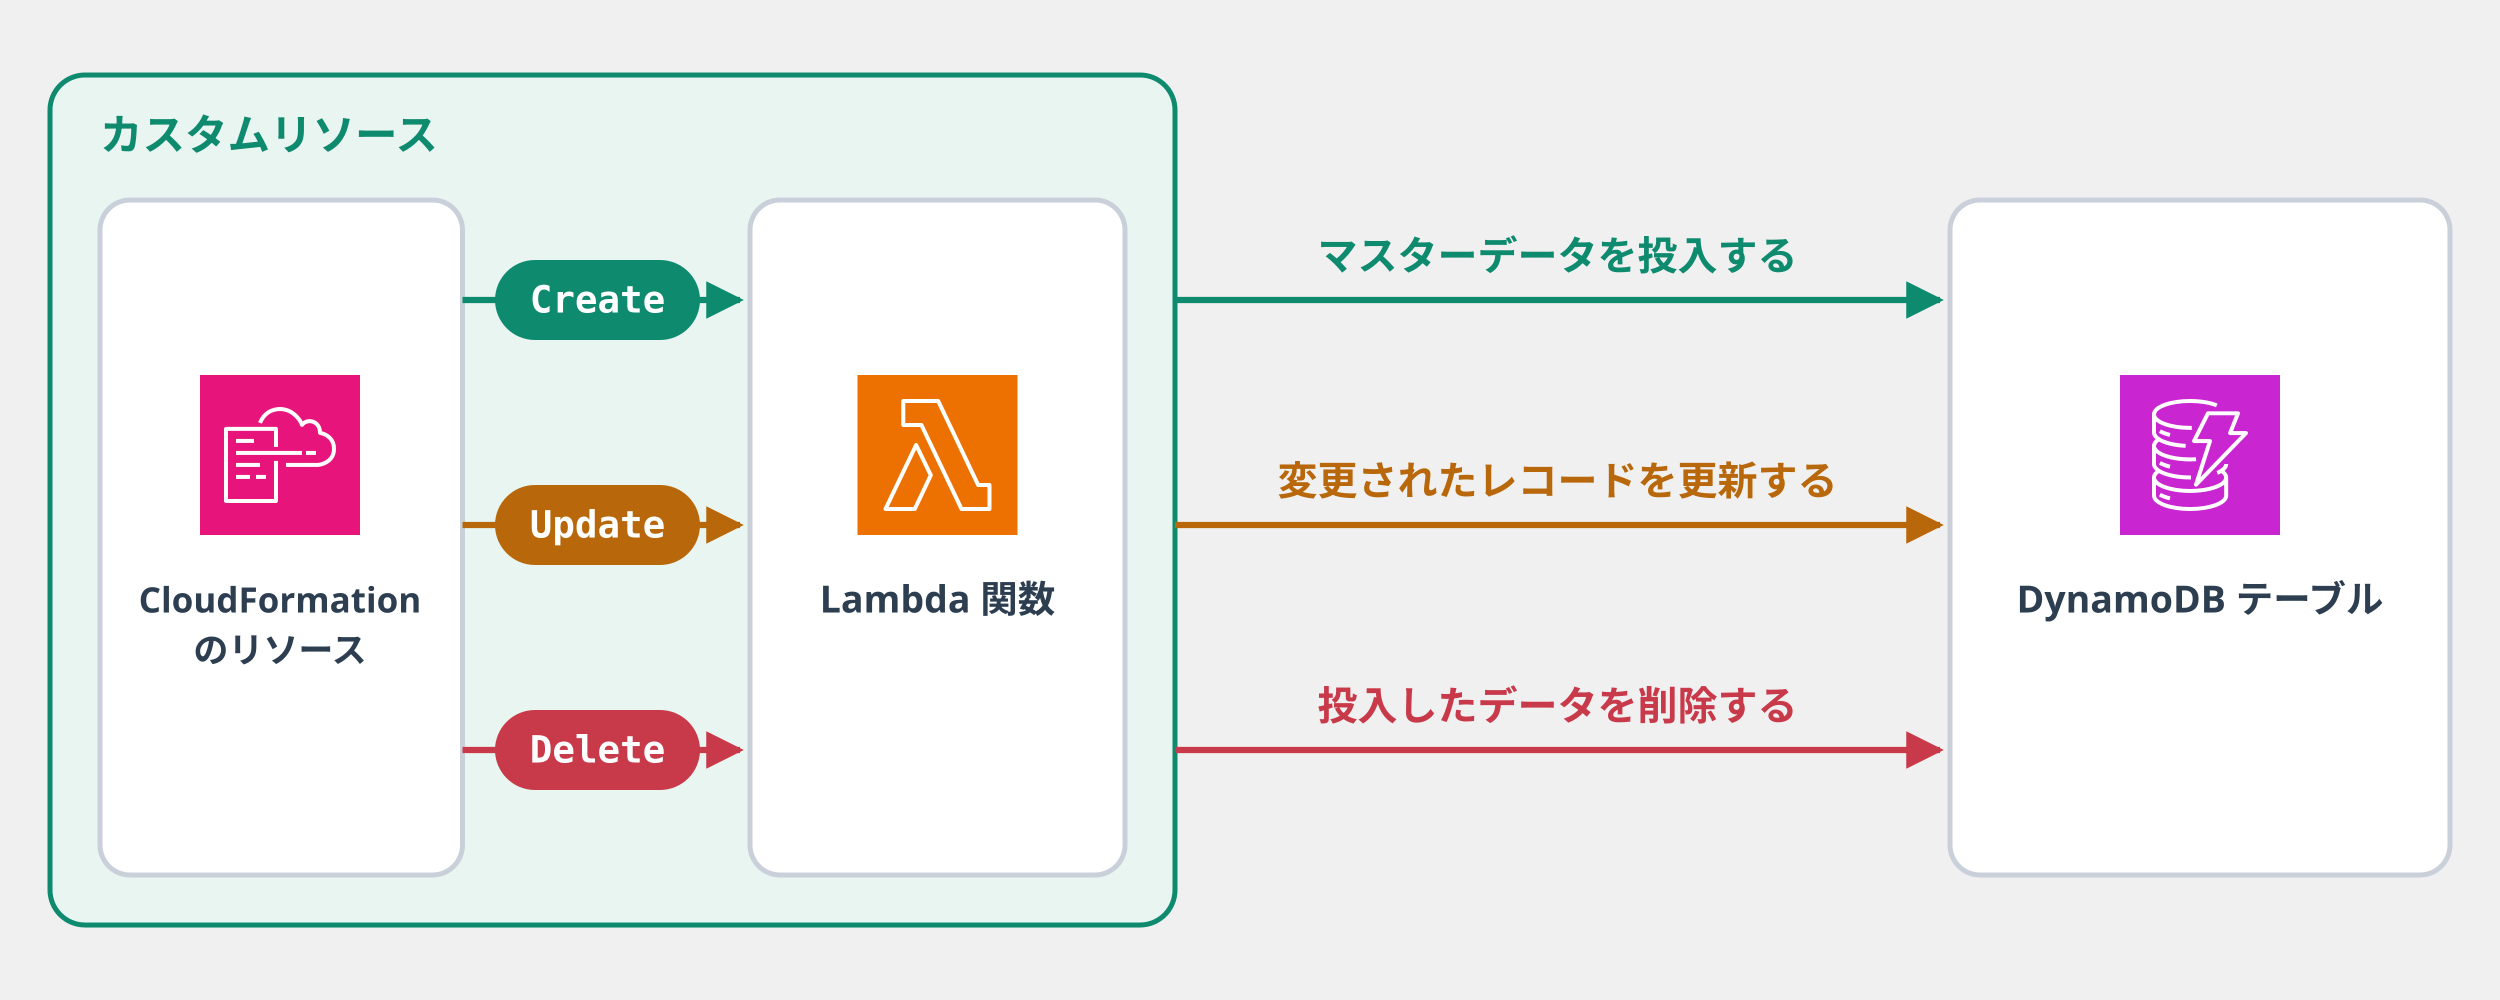
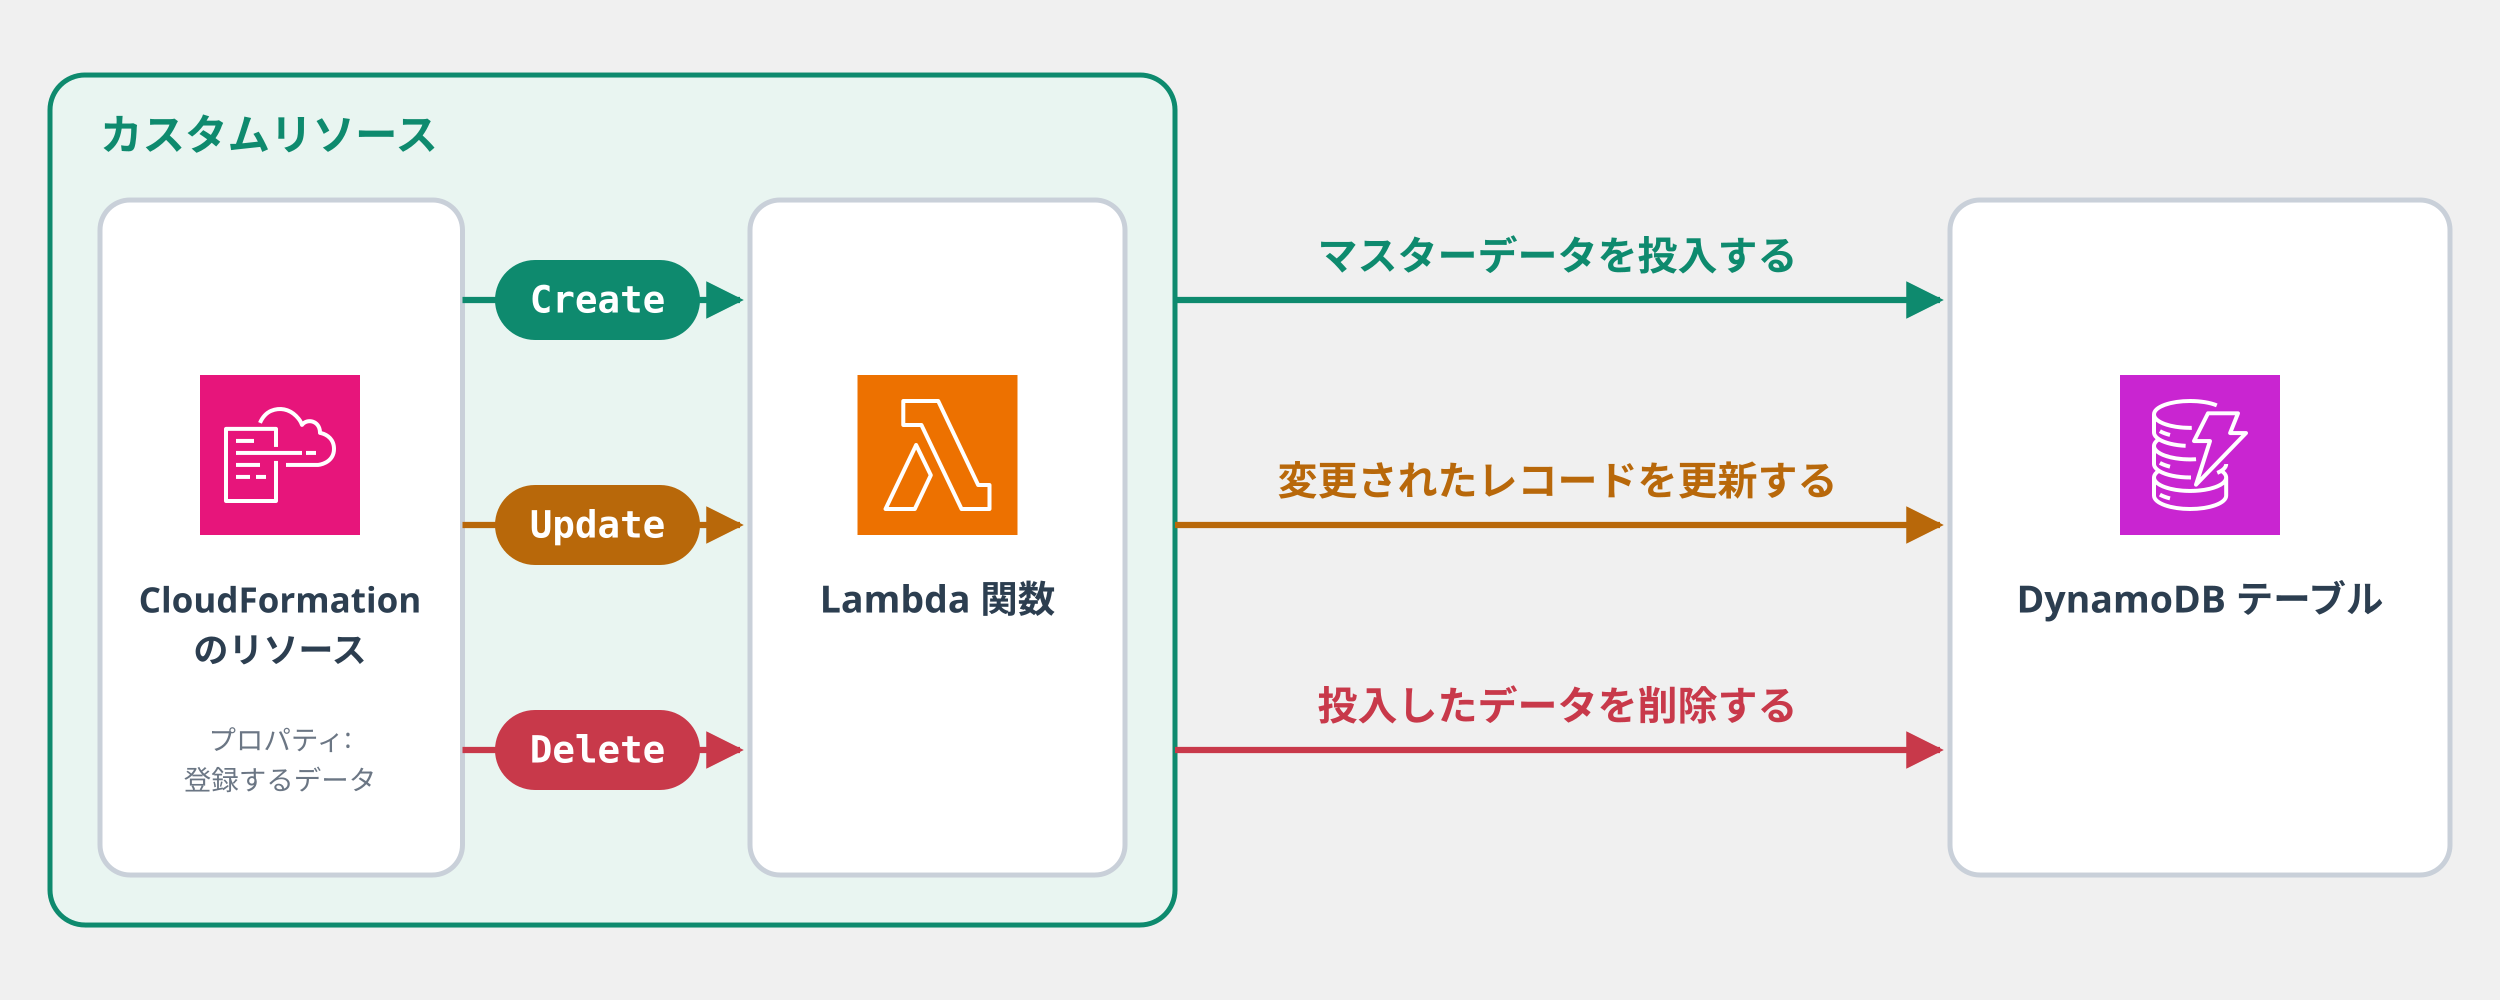
<svg xmlns="http://www.w3.org/2000/svg" viewBox="0 0 1000 400" width="100%" font-family="'Noto Sans JP', 'Hiragino Sans', sans-serif">
  <defs>
    <marker id="mCreate" viewBox="0 0 10 10" refX="9" refY="5" markerWidth="6" markerHeight="6" orient="auto">
      <path d="M0,0 L10,5 L0,10 z" fill="#0E8A6E" />
    </marker>
    <marker id="mUpdate" viewBox="0 0 10 10" refX="9" refY="5" markerWidth="6" markerHeight="6" orient="auto">
      <path d="M0,0 L10,5 L0,10 z" fill="#B8680A" />
    </marker>
    <marker id="mDelete" viewBox="0 0 10 10" refX="9" refY="5" markerWidth="6" markerHeight="6" orient="auto">
      <path d="M0,0 L10,5 L0,10 z" fill="#C8394A" />
    </marker>
  </defs>
  <rect x="20" y="30" width="450" height="340" rx="14" fill="#e9f5f1" stroke="#0E8A6E" stroke-width="2" />
  <text x="40" y="60" font-size="17" font-weight="700" fill="#0E8A6E">カスタムリソース</text>
  <rect x="40" y="80" width="145" height="270" rx="12" fill="#ffffff" stroke="#c9d0d9" stroke-width="2" />
  <svg x="80" y="150" width="64" height="64" viewBox="0 0 80 80">
    <g id="cf-Icon-Architecture/64/Arch_AWS-CloudFormation_64" stroke="none" stroke-width="1" fill="none" fill-rule="evenodd">
      <g id="cf-Icon-Architecture-BG/64/Management-Governance" fill="#E7157B">
        <rect id="cf-Rectangle" x="0" y="0" width="80" height="80" />
      </g>
      <path d="M53,39.963 L58,39.963 L58,37.96 L53,37.96 L53,39.963 Z M28,51.982 L33,51.982 L33,49.979 L28,49.979 L28,51.982 Z M18,51.982 L25,51.982 L25,49.979 L18,49.979 L18,51.982 Z M18,45.972 L30,45.972 L30,43.969 L18,43.969 L18,45.972 Z M18,33.954 L27,33.954 L27,31.951 L18,31.951 L18,33.954 Z M18,39.963 L51,39.963 L51,37.96 L18,37.96 L18,39.963 Z M37,61.997 L14,61.997 L14,27.945 L37,27.945 L37,35.957 L39,35.957 L39,26.943 C39,26.39 38.552,25.942 38,25.942 L13,25.942 C12.447,25.942 12,26.39 12,26.943 L12,62.998 C12,63.551 12.447,64 13,64 L38,64 C38.552,64 39,63.551 39,62.998 L39,42.968 L37,42.968 L37,61.997 Z M68,36.959 C68,43.431 62.173,45.682 59.092,45.968 L43,45.972 L43,43.969 L59,43.969 C59.195,43.946 66,43.212 66,36.959 C66,31.264 60.863,30.108 59.834,29.934 C59.321,29.847 58.96,29.382 59.004,28.863 C59.005,28.844 59.007,28.826 59.009,28.808 C58.954,25.59 56.981,24.585 56.126,24.3 C54.53,23.769 52.751,24.277 51.81,25.539 C51.591,25.836 51.229,25.987 50.861,25.931 C50.497,25.876 50.192,25.625 50.068,25.277 C49.447,23.536 48.546,22.408 47.293,21.153 C44.159,18.039 39.905,17.178 35.925,18.853 C33.837,19.733 32.012,21.728 30.922,24.327 L29.078,23.55 C30.37,20.474 32.584,18.089 35.15,17.007 C39.905,15.005 44.971,16.026 48.704,19.734 C49.774,20.807 50.66,21.851 51.35,23.204 C52.843,22.098 54.857,21.767 56.757,22.399 C59.189,23.209 60.727,25.321 60.975,28.129 C64.381,28.988 68,31.712 68,36.959 L68,36.959 Z" id="cf-AWS-CloudFormation_Icon_64_Squid" fill="#FFFFFF" />
    </g>
  </svg>
  <text x="112" y="245" text-anchor="middle" font-size="14" font-weight="700" fill="#2c3e50">CloudFormation</text>
  <text x="112" y="265" text-anchor="middle" font-size="14" font-weight="700" fill="#2c3e50">のリソース</text>
+   <text x="112" y="300" text-anchor="middle" font-size="11" fill="#6b7684">プロパティ:</text>
+   <text x="112" y="316" text-anchor="middle" font-size="11" fill="#6b7684">登録するデータ</text>
  <rect x="300" y="80" width="150" height="270" rx="12" fill="#ffffff" stroke="#c9d0d9" stroke-width="2" />
  <svg x="343" y="150" width="64" height="64" viewBox="0 0 80 80">
    <g id="la-Icon-Architecture/64/Arch_AWS-Lambda_64" stroke="none" stroke-width="1" fill="none" fill-rule="evenodd">
      <g id="la-Icon-Architecture-BG/64/Compute" fill="#ED7100">
        <rect id="la-Rectangle" x="0" y="0" width="80" height="80" />
      </g>
      <path d="M28.008,66 L15.591,66 L29.324,37.296 L35.546,50.106 L28.008,66 Z M30.22,34.553 C30.051,34.208 29.7,33.989 29.318,33.989 L29.315,33.989 C28.929,33.99 28.578,34.211 28.412,34.558 L13.098,66.569 C12.95,66.879 12.971,67.243 13.155,67.534 C13.337,67.824 13.658,68 14.002,68 L28.642,68 C29.03,68 29.382,67.777 29.548,67.428 L37.564,50.528 C37.693,50.254 37.692,49.937 37.559,49.665 L30.22,34.553 Z M64.995,66 L52.659,66 L32.867,24.57 C32.701,24.222 32.349,24 31.962,24 L23.89,24 L23.899,14 L39.72,14 L59.42,55.429 C59.586,55.777 59.939,56 60.326,56 L64.995,56 L64.995,66 Z M65.998,54 L60.96,54 L41.259,12.571 C41.094,12.223 40.741,12 40.353,12 L22.898,12 C22.345,12 21.896,12.447 21.895,12.999 L21.884,24.999 C21.884,25.265 21.989,25.519 22.178,25.707 C22.365,25.895 22.62,26 22.887,26 L31.329,26 L51.122,67.43 C51.289,67.778 51.639,68 52.026,68 L65.998,68 C66.552,68 67,67.552 67,67 L67,55 C67,54.448 66.552,54 65.998,54 L65.998,54 Z" id="la-AWS-Lambda_Icon_64_Squid" fill="#FFFFFF" />
    </g>
  </svg>
  <text x="375" y="245" text-anchor="middle" font-size="15" font-weight="700" fill="#2c3e50">Lambda 関数</text>
  <rect x="780" y="80" width="200" height="270" rx="12" fill="#ffffff" stroke="#c9d0d9" stroke-width="2" />
  <svg x="848" y="150" width="64" height="64" viewBox="0 0 80 80">
    <g id="dd-Icon-Architecture/64/Arch_Amazon-DynamoDB_64" stroke="none" stroke-width="1" fill="none" fill-rule="evenodd">
      <g id="dd-Icon-Architecture-BG/64/Database" fill="#C925D1">
        <rect id="dd-Rectangle" x="0" y="0" width="80" height="80" />
      </g>
      <path d="M52.086,54.85 C48.748,57.549 41.745,58.975 35.044,58.975 C28.342,58.975 21.337,57.548 18,54.849 L18,60.285 L18.001,60.285 C18.001,62.995 25,66.016 35.044,66.016 C45.08,66.016 52.075,62.999 52.086,60.29 L52.086,54.85 Z M52.087,44.522 L54.087,44.511 L54.087,44.522 C54.087,45.73 53.482,46.858 52.304,47.891 C53.732,49.147 54.087,50.38 54.087,51.258 C54.087,51.264 54.086,51.269 54.086,51.275 L54.086,60.285 L54.087,60.285 C54.087,65.295 44.275,68 35.044,68 C25.835,68 16.05,65.307 16.003,60.319 C16.003,60.314 16,60.309 16,60.304 L16,51.255 C16,51.253 16.002,51.25 16.002,51.247 C16.005,50.369 16.361,49.141 17.787,47.888 C16.37,46.636 16.01,45.415 16.001,44.544 L16.002,44.544 C16.002,44.54 16,44.537 16,44.533 L16,35.484 C16,35.481 16.002,35.478 16.002,35.475 C16.005,34.597 16.362,33.369 17.788,32.117 C16.37,30.865 16.01,29.643 16.001,28.773 L16.002,28.773 C16.002,28.769 16,28.765 16,28.761 L16,19.713 C16,19.71 16.002,19.707 16.002,19.704 C16.019,14.7 25.82,12 35.044,12 C40.255,12 45.261,12.828 48.778,14.272 L48.013,16.105 C44.73,14.757 40.003,13.984 35.044,13.984 C25,13.984 18.001,17.005 18.001,19.717 C18.001,22.429 25,25.45 35.044,25.45 C35.315,25.453 35.58,25.45 35.848,25.44 L35.932,27.422 C35.636,27.434 35.34,27.434 35.044,27.434 C28.342,27.434 21.337,26.007 18,23.308 L18,28.74 L18.001,28.74 L18.001,28.763 C18.011,29.803 19.078,30.712 19.972,31.289 C22.662,33.004 27.482,34.175 32.857,34.418 L32.766,36.4 C27.321,36.153 22.553,35.023 19.484,33.292 C18.728,33.857 18.001,34.622 18.001,35.489 C18.001,38.2 25,41.221 35.044,41.221 C36.029,41.221 37.007,41.189 37.952,41.123 L38.091,43.102 C37.101,43.17 36.075,43.205 35.044,43.205 C28.342,43.205 21.337,41.778 18,39.079 L18,44.511 L18.001,44.511 C18.011,45.575 19.078,46.482 19.972,47.06 C23.048,49.023 28.824,50.245 35.044,50.245 L35.484,50.245 L35.484,52.229 L35.044,52.229 C28.725,52.229 22.982,51.055 19.47,49.073 C18.718,49.637 18.001,50.398 18.001,51.258 C18.001,53.97 25,56.992 35.044,56.992 C45.08,56.992 52.075,53.974 52.086,51.265 L52.086,51.255 L52.086,51.254 C52.084,50.392 51.364,49.631 50.61,49.067 C50.122,49.344 49.599,49.61 49.004,49.855 L48.238,48.022 C48.964,47.724 49.594,47.402 50.111,47.062 C51.013,46.474 52.087,45.555 52.087,44.522 L52.087,44.522 Z M60.653,30.017 L55.049,30.017 C54.718,30.017 54.407,29.854 54.222,29.582 C54.035,29.31 53.997,28.964 54.119,28.66 L57.528,20.138 L44.619,20.138 L38.619,32.04 L45.001,32.04 C45.32,32.04 45.62,32.192 45.809,32.447 C45.996,32.703 46.051,33.031 45.954,33.333 L40.258,51.089 L60.653,30.017 Z M63.722,29.712 L38.723,55.54 C38.528,55.74 38.266,55.844 38.001,55.844 C37.825,55.844 37.648,55.799 37.49,55.705 C37.09,55.469 36.907,54.992 37.048,54.552 L43.634,34.024 L37.001,34.024 C36.654,34.024 36.333,33.846 36.15,33.554 C35.968,33.261 35.951,32.896 36.107,32.589 L43.107,18.703 C43.276,18.367 43.622,18.154 44.001,18.154 L59.001,18.154 C59.332,18.154 59.643,18.318 59.828,18.589 C60.015,18.862 60.053,19.207 59.931,19.512 L56.522,28.033 L63,28.033 C63.4,28.033 63.763,28.271 63.92,28.636 C64.077,29.002 63.999,29.426 63.722,29.712 L63.722,29.712 Z M19.455,60.674 C20.872,61.473 22.656,62.144 24.757,62.668 L25.245,60.744 C23.346,60.271 21.686,59.65 20.443,58.95 L19.455,60.674 Z M24.757,46.799 L25.245,44.875 C23.346,44.401 21.686,43.78 20.443,43.08 L19.455,44.805 C20.872,45.603 22.655,46.275 24.757,46.799 L24.757,46.799 Z M19.455,28.936 L20.443,27.211 C21.684,27.911 23.345,28.531 25.245,29.006 L24.757,30.929 C22.653,30.404 20.87,29.733 19.455,28.936 L19.455,28.936 Z" id="dd-Amazon-DynamoDB_Icon_64_Squid" fill="#FFFFFF" />
    </g>
  </svg>
  <text x="880" y="245" text-anchor="middle" font-size="15" font-weight="700" fill="#2c3e50">DynamoDB テーブル</text>
  <line x1="185" y1="120" x2="296" y2="120" stroke="#0E8A6E" stroke-width="2.5" marker-end="url(#mCreate)" />
  <rect x="198" y="104" width="82" height="32" rx="16" fill="#0E8A6E" />
  <text x="239" y="125" text-anchor="middle" font-size="15" font-weight="700" fill="#ffffff" font-family="'Fira Code', monospace">Create</text>
  <line x1="470" y1="120" x2="776" y2="120" stroke="#0E8A6E" stroke-width="2.5" marker-end="url(#mCreate)" />
  <text x="623" y="108" text-anchor="middle" font-size="16" font-weight="700" fill="#0E8A6E">マスターデータを投入する</text>
  <line x1="185" y1="210" x2="296" y2="210" stroke="#B8680A" stroke-width="2.5" marker-end="url(#mUpdate)" />
  <rect x="198" y="194" width="82" height="32" rx="16" fill="#B8680A" />
  <text x="239" y="215" text-anchor="middle" font-size="15" font-weight="700" fill="#ffffff" font-family="'Fira Code', monospace">Update</text>
  <line x1="470" y1="210" x2="776" y2="210" stroke="#B8680A" stroke-width="2.5" marker-end="url(#mUpdate)" />
  <text x="623" y="198" text-anchor="middle" font-size="16" font-weight="700" fill="#B8680A">変更されたレコードを更新する</text>
  <line x1="185" y1="300" x2="296" y2="300" stroke="#C8394A" stroke-width="2.5" marker-end="url(#mDelete)" />
  <rect x="198" y="284" width="82" height="32" rx="16" fill="#C8394A" />
  <text x="239" y="305" text-anchor="middle" font-size="15" font-weight="700" fill="#ffffff" font-family="'Fira Code', monospace">Delete</text>
  <line x1="470" y1="300" x2="776" y2="300" stroke="#C8394A" stroke-width="2.5" marker-end="url(#mDelete)" />
  <text x="623" y="288" text-anchor="middle" font-size="16" font-weight="700" fill="#C8394A">投入したデータを削除する</text>
</svg>
